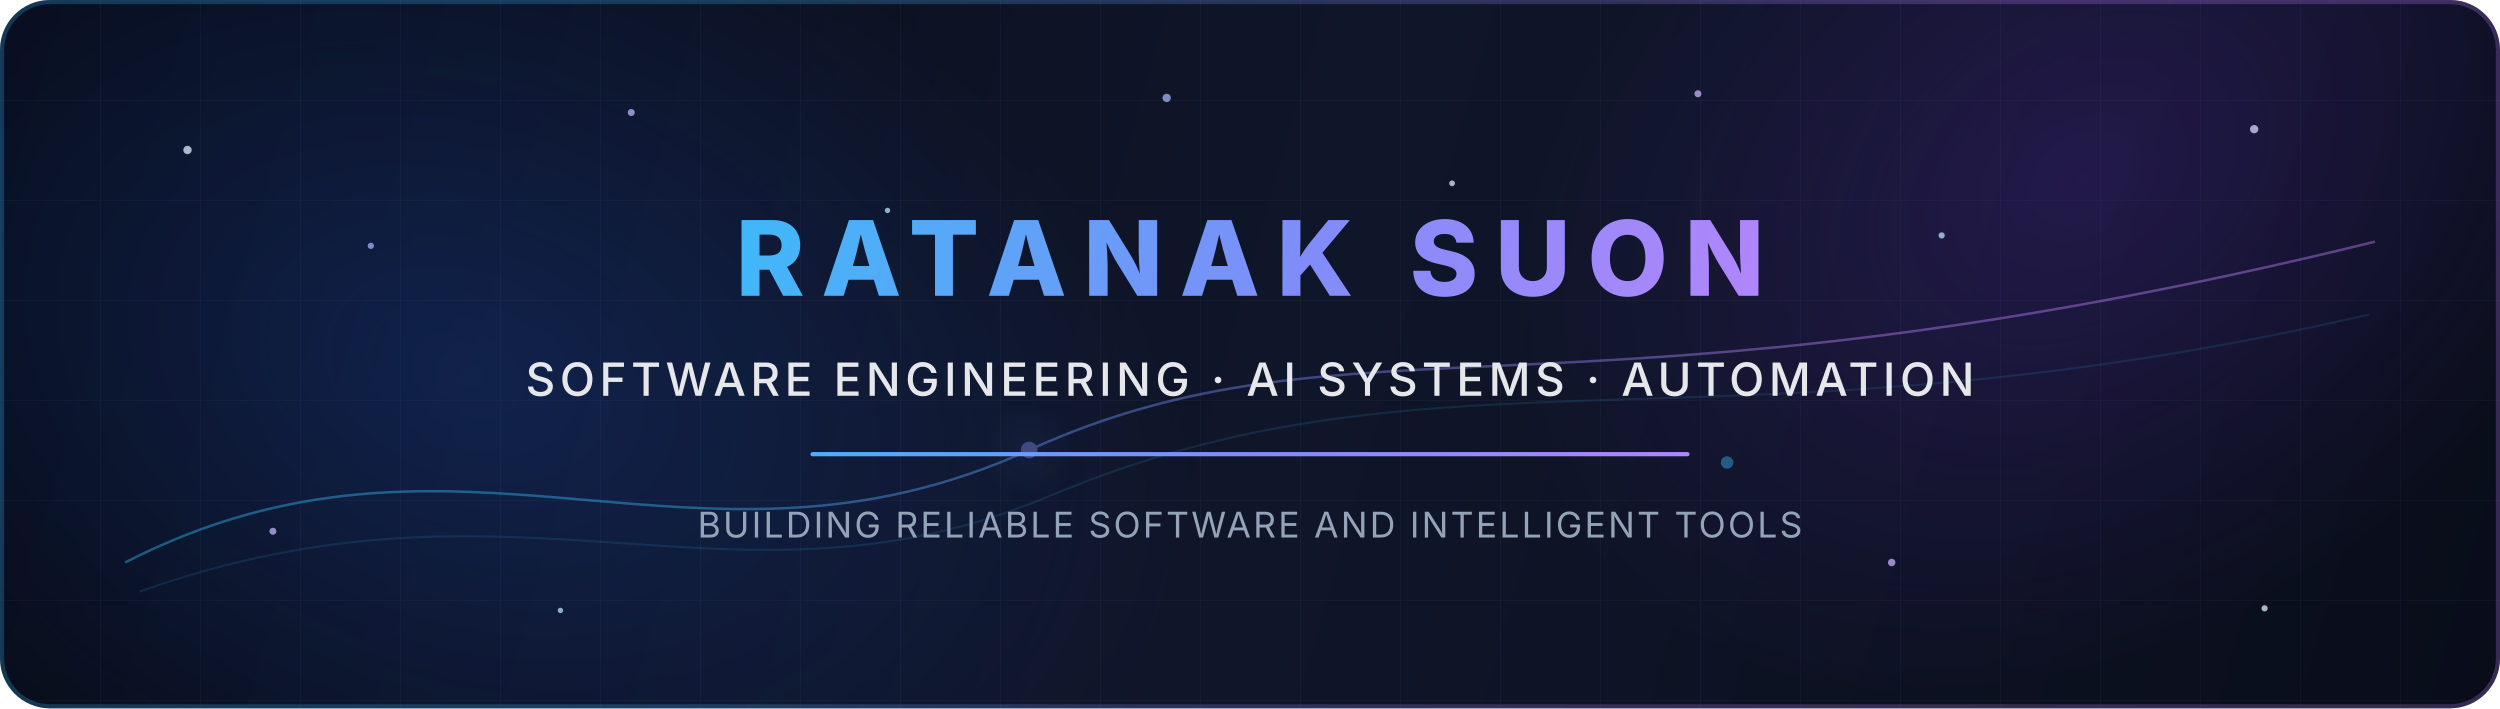
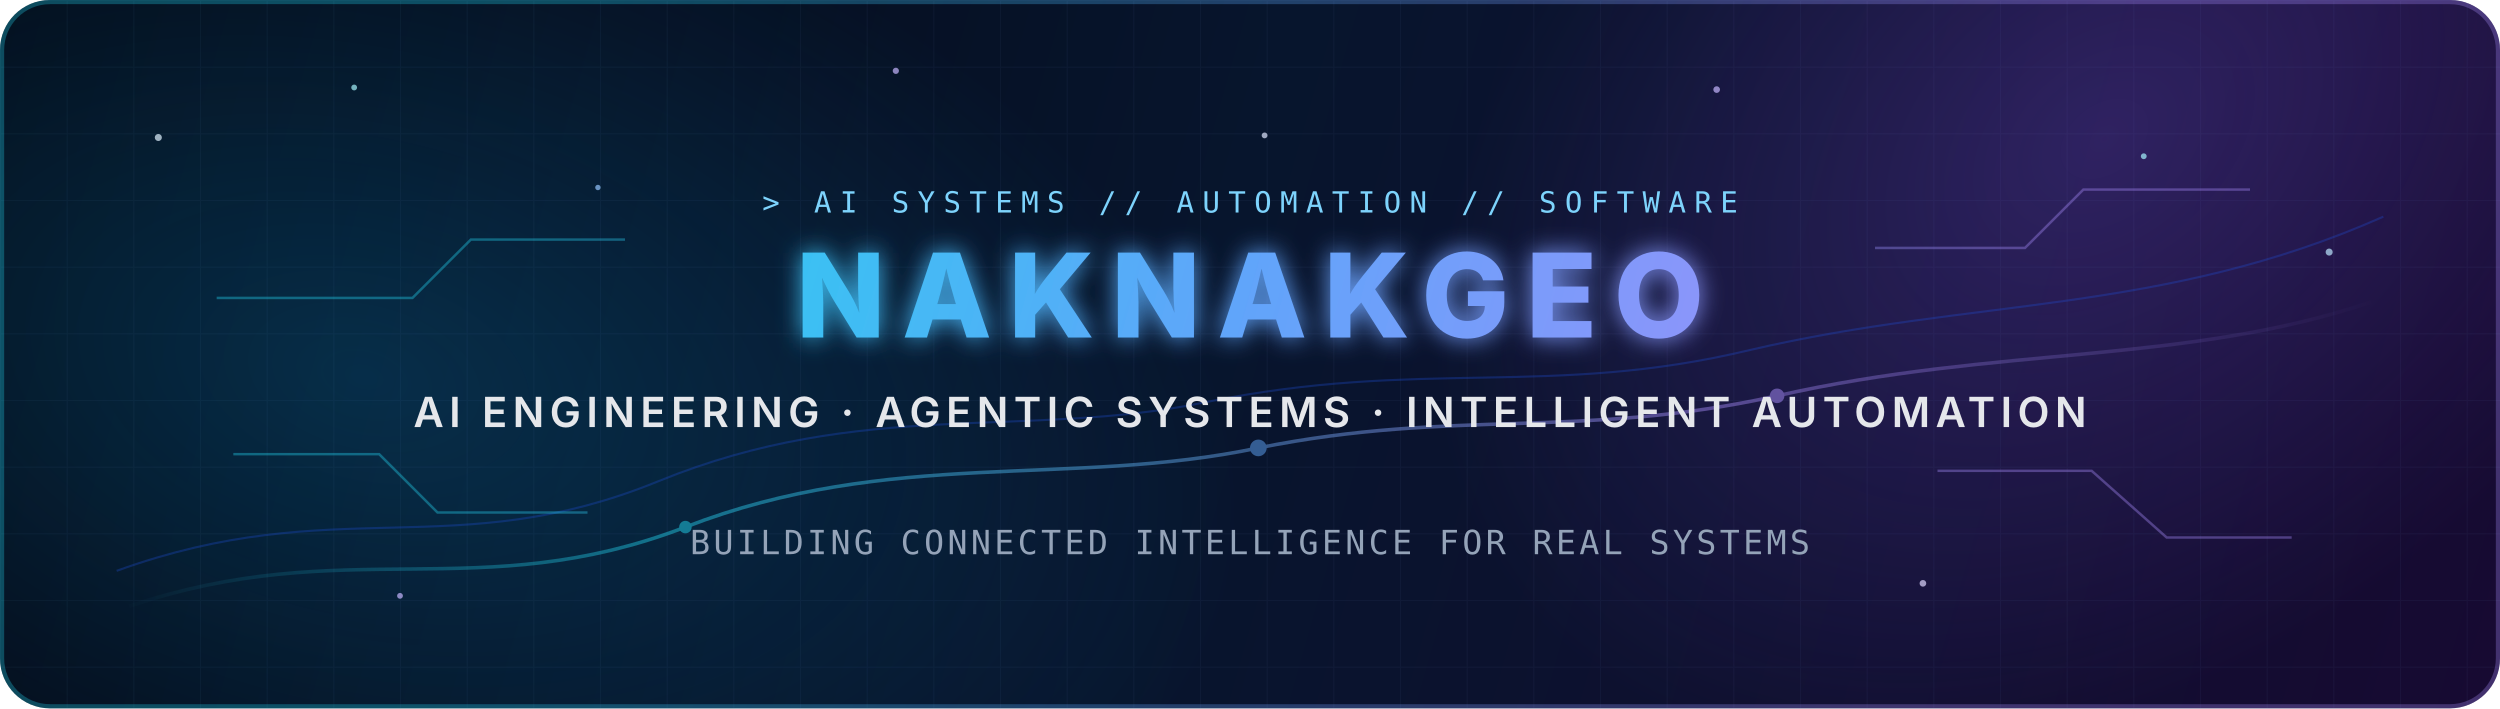
<svg xmlns="http://www.w3.org/2000/svg" width="1200" height="340" viewBox="0 0 1200 340" fill="none">
  <defs>
    <linearGradient id="bg" x1="0" y1="0" x2="1200" y2="340" gradientUnits="userSpaceOnUse">
-       <stop stop-color="#070B17" />
-       <stop offset="0.52" stop-color="#10162A" />
-       <stop offset="1" stop-color="#090D1A" />
+       <stop stop-color="#030712" />
+       <stop offset="0.48" stop-color="#07152D" />
+       <stop offset="1" stop-color="#170A32" />
    </linearGradient>
-     <linearGradient id="accent" x1="330" y1="80" x2="880" y2="250" gradientUnits="userSpaceOnUse">
-       <stop stop-color="#38BDF8" />
-       <stop offset="0.52" stop-color="#818CF8" />
-       <stop offset="1" stop-color="#C084FC" />
+     <linearGradient id="accent" x1="260" y1="70" x2="940" y2="260" gradientUnits="userSpaceOnUse">
+       <stop stop-color="#22D3EE" />
+       <stop offset="0.48" stop-color="#60A5FA" />
+       <stop offset="1" stop-color="#A78BFA" />
    </linearGradient>
-     <radialGradient id="glowLeft" cx="0" cy="0" r="1" gradientUnits="userSpaceOnUse" gradientTransform="translate(225 180) rotate(20) scale(360 250)">
-       <stop stop-color="#2563EB" stop-opacity="0.22" />
-       <stop offset="1" stop-color="#2563EB" stop-opacity="0" />
+     <linearGradient id="signal" x1="0" y1="0" x2="1" y2="0">
+       <stop stop-color="#22D3EE" stop-opacity="0" />
+       <stop offset="0.24" stop-color="#22D3EE" stop-opacity="0.9" />
+       <stop offset="0.7" stop-color="#A78BFA" stop-opacity="0.9" />
+       <stop offset="1" stop-color="#A78BFA" stop-opacity="0" />
+     </linearGradient>
+     <radialGradient id="leftGlow" cx="0" cy="0" r="1" gradientUnits="userSpaceOnUse" gradientTransform="translate(175 180) rotate(14) scale(430 260)">
+       <stop stop-color="#0EA5E9" stop-opacity="0.22" />
+       <stop offset="1" stop-color="#0EA5E9" stop-opacity="0" />
    </radialGradient>
-     <radialGradient id="glowRight" cx="0" cy="0" r="1" gradientUnits="userSpaceOnUse" gradientTransform="translate(1000 85) rotate(145) scale(300 220)">
-       <stop stop-color="#7C3AED" stop-opacity="0.20" />
-       <stop offset="1" stop-color="#7C3AED" stop-opacity="0" />
+     <radialGradient id="rightGlow" cx="0" cy="0" r="1" gradientUnits="userSpaceOnUse" gradientTransform="translate(1010 65) rotate(142) scale(360 250)">
+       <stop stop-color="#8B5CF6" stop-opacity="0.25" />
+       <stop offset="1" stop-color="#8B5CF6" stop-opacity="0" />
    </radialGradient>
-     <pattern id="grid" width="48" height="48" patternUnits="userSpaceOnUse">
-       <path d="M48 0L0 0 0 48" fill="none" stroke="#8B9DCB" stroke-opacity="0.055" stroke-width="1" />
+     <pattern id="grid" width="32" height="32" patternUnits="userSpaceOnUse">
+       <path d="M32 0H0V32" fill="none" stroke="#93C5FD" stroke-opacity="0.045" stroke-width="1" />
    </pattern>
-     <filter id="softGlow" x="-30%" y="-30%" width="160%" height="160%">
-       <feGaussianBlur stdDeviation="9" />
+     <filter id="glow" x="-30%" y="-80%" width="160%" height="260%">
+       <feGaussianBlur stdDeviation="6" result="blur" />
+       <feMerge>
+         <feMergeNode in="blur" />
+         <feMergeNode in="SourceGraphic" />
+       </feMerge>
    </filter>
  </defs>
  <rect width="1200" height="340" rx="24" fill="url(#bg)" />
  <rect width="1200" height="340" rx="24" fill="url(#grid)" />
-   <rect width="1200" height="340" rx="24" fill="url(#glowLeft)" />
-   <rect width="1200" height="340" rx="24" fill="url(#glowRight)" />
-   <g opacity="0.74">
-     <circle cx="90" cy="72" r="2" fill="#E0F2FE" />
-     <circle cx="178" cy="118" r="1.5" fill="#A5B4FC" />
-     <circle cx="303" cy="54" r="1.7" fill="#C4B5FD" />
-     <circle cx="426" cy="101" r="1.3" fill="#BAE6FD" />
-     <circle cx="560" cy="47" r="2" fill="#A5B4FC" />
-     <circle cx="697" cy="88" r="1.4" fill="#E0E7FF" />
-     <circle cx="815" cy="45" r="1.7" fill="#C4B5FD" />
-     <circle cx="932" cy="113" r="1.5" fill="#BAE6FD" />
-     <circle cx="1082" cy="62" r="2" fill="#DDD6FE" />
-     <circle cx="131" cy="255" r="1.7" fill="#C4B5FD" />
-     <circle cx="269" cy="293" r="1.3" fill="#BAE6FD" />
-     <circle cx="908" cy="270" r="1.8" fill="#C4B5FD" />
-     <circle cx="1087" cy="292" r="1.5" fill="#E0F2FE" />
+   <rect width="1200" height="340" rx="24" fill="url(#leftGlow)" />
+   <rect width="1200" height="340" rx="24" fill="url(#rightGlow)" />
+   <g opacity="0.7">
+     <circle cx="76" cy="66" r="1.7" fill="#E0F2FE" />
+     <circle cx="170" cy="42" r="1.4" fill="#A5F3FC" />
+     <circle cx="287" cy="90" r="1.3" fill="#93C5FD" />
+     <circle cx="430" cy="34" r="1.5" fill="#C4B5FD" />
+     <circle cx="607" cy="65" r="1.4" fill="#E0E7FF" />
+     <circle cx="824" cy="43" r="1.6" fill="#C4B5FD" />
+     <circle cx="1029" cy="75" r="1.4" fill="#A5F3FC" />
+     <circle cx="1118" cy="121" r="1.7" fill="#BAE6FD" />
+     <circle cx="192" cy="286" r="1.4" fill="#C4B5FD" />
+     <circle cx="923" cy="280" r="1.6" fill="#DDD6FE" />
  </g>
-   <g opacity="0.42">
-     <path d="M60 270C220 188 334 289 494 216C648 146 758 210 1140 116" stroke="url(#accent)" stroke-width="1.2" />
-     <path d="M67 284C249 219 352 302 504 238C689 160 829 222 1137 151" stroke="#38BDF8" stroke-opacity="0.30" stroke-width="1" />
-     <circle cx="494" cy="216" r="4" fill="#818CF8" />
-     <circle cx="494" cy="216" r="12" fill="#818CF8" fill-opacity="0.16" filter="url(#softGlow)" />
-     <circle cx="829" cy="222" r="3" fill="#38BDF8" />
+   <g opacity="0.5">
+     <path d="M56 274C161 236 218 271 316 231C414 191 492 211 579 193C682 172 744 191 840 168C947 143 1038 151 1144 104" stroke="#1D4ED8" stroke-opacity="0.62" stroke-width="1" />
+     <path d="M62 291C166 256 230 291 329 253C427 215 514 234 604 215C699 196 758 211 853 190C959 166 1049 175 1138 145" stroke="url(#signal)" stroke-width="1.7" />
+     <circle cx="604" cy="215" r="4" fill="#60A5FA" />
+     <circle cx="853" cy="190" r="3.5" fill="#A78BFA" />
+     <circle cx="329" cy="253" r="3" fill="#22D3EE" />
+   </g>
+   <g opacity="0.38" stroke="url(#accent)" stroke-width="1.2">
+     <path d="M104 143H198L226 115H300" />
+     <path d="M900 119H972L1000 91H1080" />
+     <path d="M112 218H182L210 246H282" />
+     <path d="M930 226H1004L1040 258H1100" />
  </g>
  <g text-anchor="middle">
-     <text x="600" y="142" fill="url(#accent)" font-family="Inter,Segoe UI,Arial,sans-serif" font-size="50" font-weight="800" letter-spacing="8">RATANAK SUON</text>
-     <text x="600" y="190" fill="#E5E7EB" font-family="Inter,Segoe UI,Arial,sans-serif" font-size="22" font-weight="500" letter-spacing="2.2">SOFTWARE ENGINEERING · AI SYSTEMS · AUTOMATION</text>
-     <line x1="390" y1="218" x2="810" y2="218" stroke="url(#accent)" stroke-width="2" stroke-linecap="round" />
-     <text x="600" y="258" fill="#94A3B8" font-family="Inter,Segoe UI,Arial,sans-serif" font-size="17" letter-spacing="1.1">BUILDING RELIABLE SOFTWARE AND INTELLIGENT TOOLS</text>
+     <text x="600" y="102" fill="#7DD3FC" font-family="JetBrains Mono,Consolas,monospace" font-size="14" letter-spacing="4">&gt; AI SYSTEMS // AUTOMATION // SOFTWARE</text>
+     <text x="600" y="162" fill="url(#accent)" font-family="Inter,Segoe UI,Arial,sans-serif" font-size="56" font-weight="800" letter-spacing="8" filter="url(#glow)">NAKNAKGEO</text>
+     <text x="600" y="205" fill="#E5E7EB" font-family="Inter,Segoe UI,Arial,sans-serif" font-size="20" font-weight="600" letter-spacing="2.6">AI ENGINEERING · AGENTIC SYSTEMS · INTELLIGENT AUTOMATION</text>
+     <line x1="370" y1="228" x2="830" y2="228" stroke="url(#signal)" stroke-width="2.5" stroke-linecap="round" />
+     <text x="600" y="266" fill="#94A3B8" font-family="JetBrains Mono,Consolas,monospace" font-size="16" letter-spacing="1.6">BUILDING CONNECTED INTELLIGENCE FOR REAL SYSTEMS</text>
  </g>
-   <rect x="1" y="1" width="1198" height="338" rx="23" stroke="url(#accent)" stroke-opacity="0.24" stroke-width="2" />
+   <rect x="1" y="1" width="1198" height="338" rx="23" stroke="url(#accent)" stroke-opacity="0.3" stroke-width="2" />
</svg>
